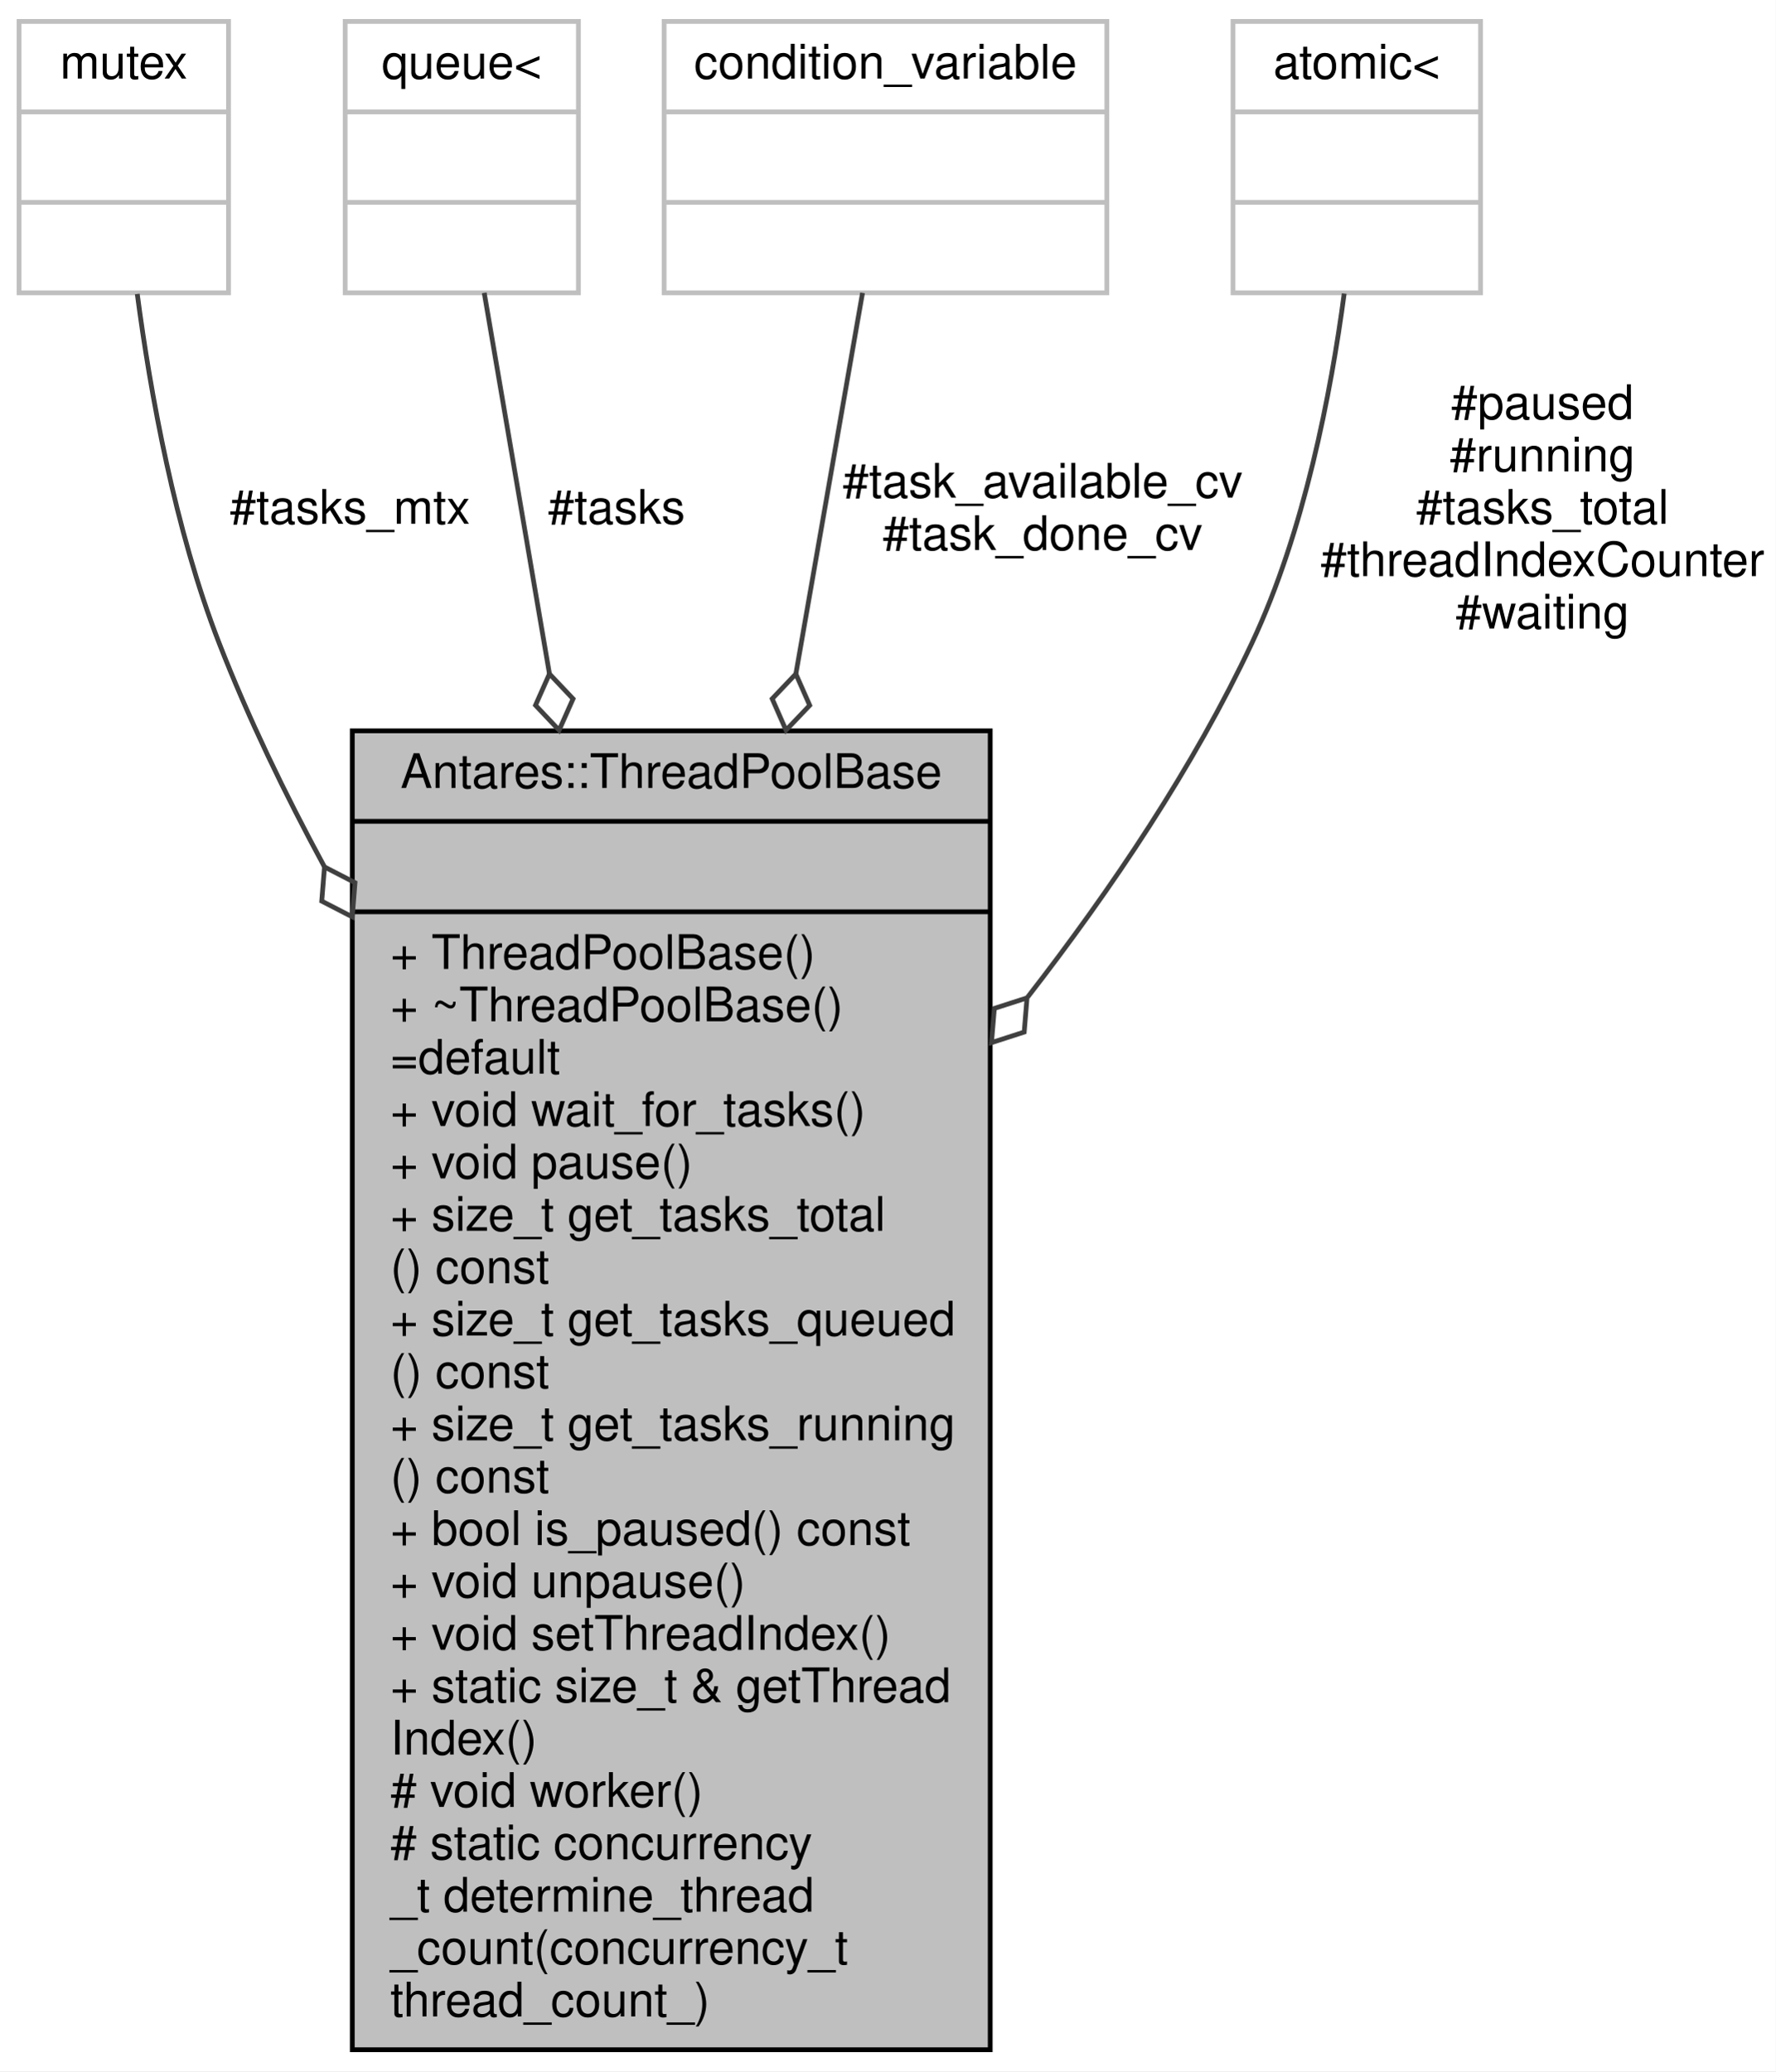
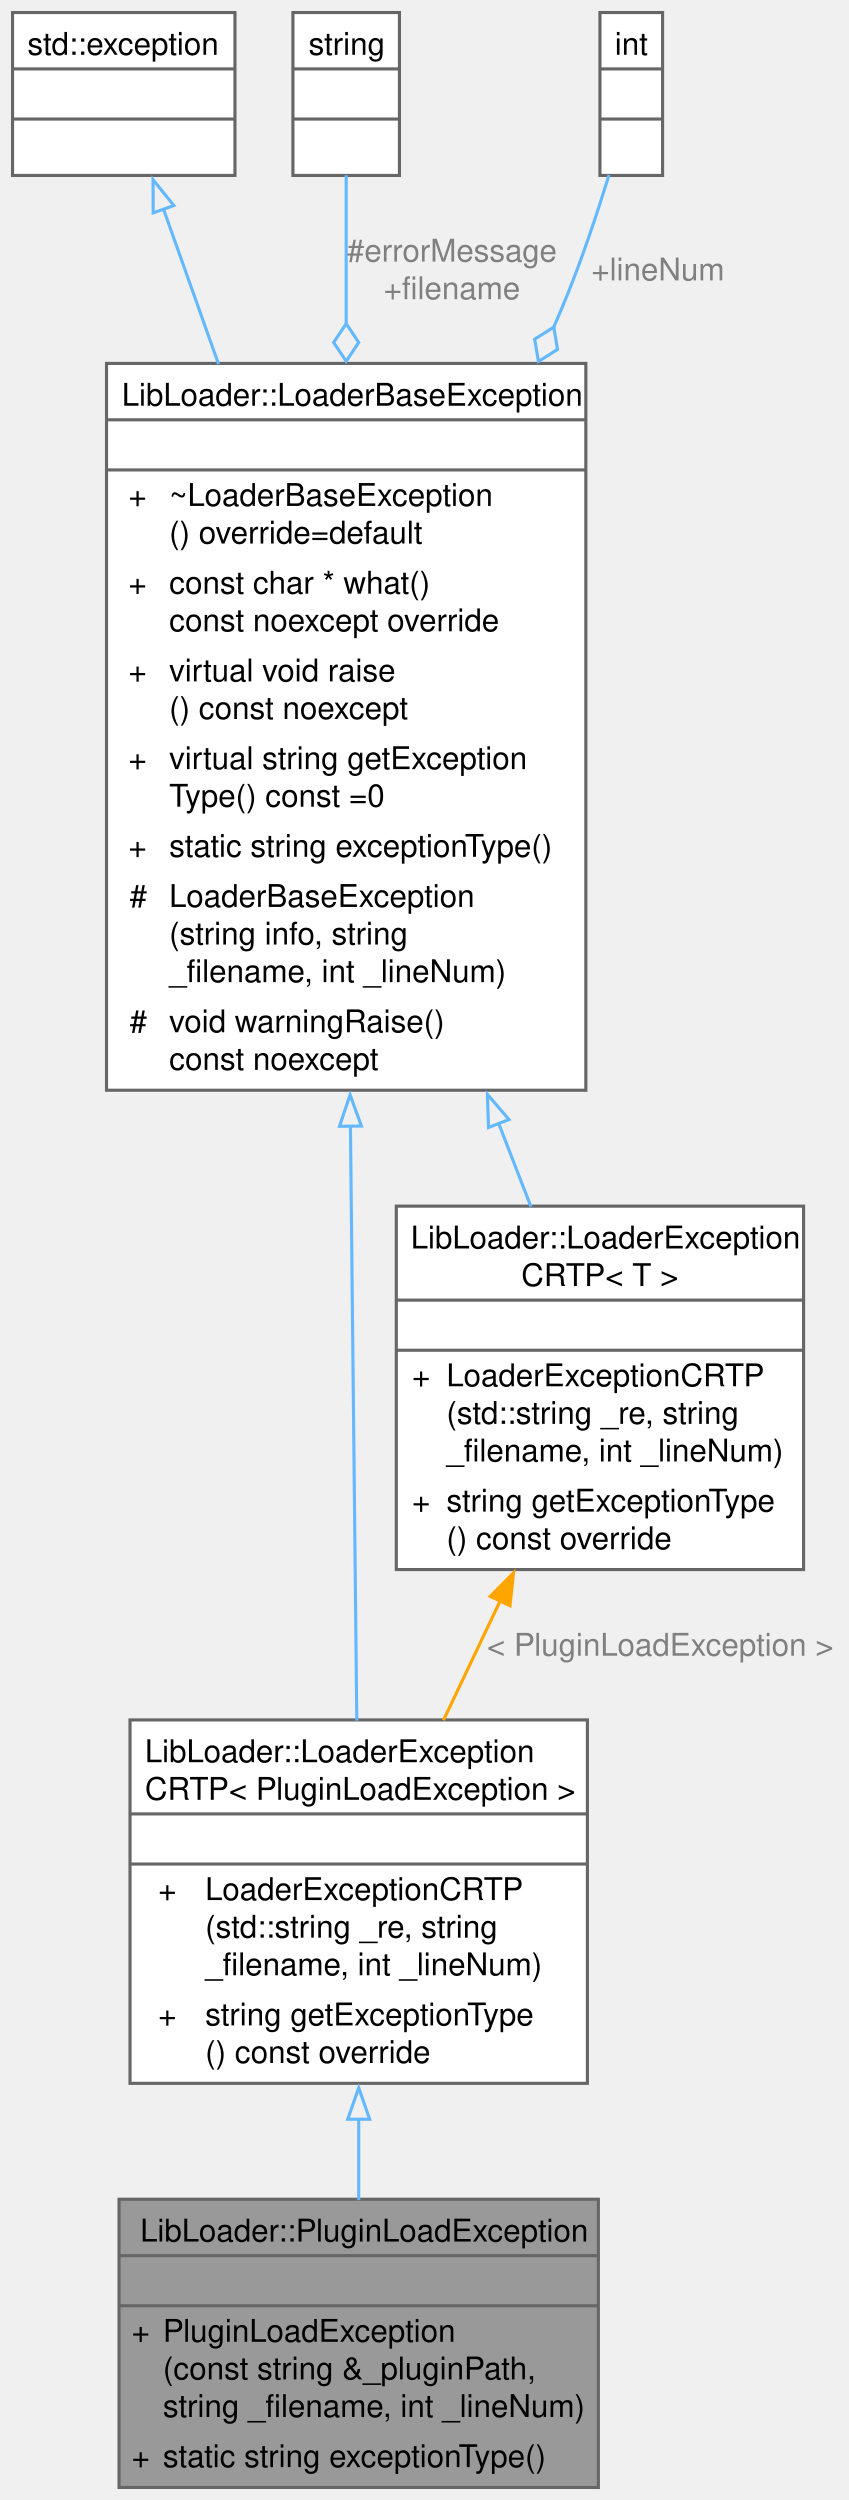
- <svg xmlns="http://www.w3.org/2000/svg" xmlns:xlink="http://www.w3.org/1999/xlink" width="373pt" height="435pt" viewBox="0.00 0.00 373.00 435.00">
-   <g id="graph0" class="graph" transform="scale(1 1) rotate(0) translate(4 431)">
-     <polygon fill="white" stroke="transparent" points="-4,4 -4,-431 369,-431 369,4 -4,4" />
-     <g id="node1" class="node">
-       <g id="a_node1">
+ <svg xmlns="http://www.w3.org/2000/svg" xmlns:xlink="http://www.w3.org/1999/xlink" width="271pt" height="798pt" viewBox="0.00 0.00 271.00 798.00">
+   <g id="graph0" class="graph" transform="scale(1 1) rotate(0) translate(4 794)">
+     <g id="Node000001" class="node">
+       <g id="a_Node000001">
        <a xlink:title=" ">
-           <polygon fill="#bfbfbf" stroke="black" points="70,-0.5 70,-277.5 204,-277.5 204,-0.5 70,-0.5" />
-           <text text-anchor="middle" x="137" y="-265.5" font-family="Helvetica,sans-Serif" font-size="10.00">Antares::ThreadPoolBase</text>
-           <polyline fill="none" stroke="black" points="70,-258.5 204,-258.5 " />
-           <text text-anchor="middle" x="137" y="-246.5" font-family="Helvetica,sans-Serif" font-size="10.00"> </text>
-           <polyline fill="none" stroke="black" points="70,-239.5 204,-239.5 " />
-           <text text-anchor="start" x="78" y="-227.5" font-family="Helvetica,sans-Serif" font-size="10.00">+ ThreadPoolBase()</text>
-           <text text-anchor="start" x="78" y="-216.5" font-family="Helvetica,sans-Serif" font-size="10.00">+ ~ThreadPoolBase()</text>
-           <text text-anchor="start" x="78" y="-205.5" font-family="Helvetica,sans-Serif" font-size="10.00">=default</text>
-           <text text-anchor="start" x="78" y="-194.5" font-family="Helvetica,sans-Serif" font-size="10.00">+ void wait_for_tasks()</text>
-           <text text-anchor="start" x="78" y="-183.5" font-family="Helvetica,sans-Serif" font-size="10.00">+ void pause()</text>
-           <text text-anchor="start" x="78" y="-172.5" font-family="Helvetica,sans-Serif" font-size="10.00">+ size_t get_tasks_total</text>
-           <text text-anchor="start" x="78" y="-161.5" font-family="Helvetica,sans-Serif" font-size="10.00">() const</text>
-           <text text-anchor="start" x="78" y="-150.5" font-family="Helvetica,sans-Serif" font-size="10.00">+ size_t get_tasks_queued</text>
-           <text text-anchor="start" x="78" y="-139.5" font-family="Helvetica,sans-Serif" font-size="10.00">() const</text>
-           <text text-anchor="start" x="78" y="-128.5" font-family="Helvetica,sans-Serif" font-size="10.00">+ size_t get_tasks_running</text>
-           <text text-anchor="start" x="78" y="-117.5" font-family="Helvetica,sans-Serif" font-size="10.00">() const</text>
-           <text text-anchor="start" x="78" y="-106.5" font-family="Helvetica,sans-Serif" font-size="10.00">+ bool is_paused() const</text>
-           <text text-anchor="start" x="78" y="-95.5" font-family="Helvetica,sans-Serif" font-size="10.00">+ void unpause()</text>
-           <text text-anchor="start" x="78" y="-84.5" font-family="Helvetica,sans-Serif" font-size="10.00">+ void setThreadIndex()</text>
-           <text text-anchor="start" x="78" y="-73.5" font-family="Helvetica,sans-Serif" font-size="10.00">+ static size_t &amp; getThread</text>
-           <text text-anchor="start" x="78" y="-62.5" font-family="Helvetica,sans-Serif" font-size="10.00">Index()</text>
-           <text text-anchor="start" x="78" y="-51.5" font-family="Helvetica,sans-Serif" font-size="10.00"># void worker()</text>
-           <text text-anchor="start" x="78" y="-40.5" font-family="Helvetica,sans-Serif" font-size="10.00"># static concurrency</text>
-           <text text-anchor="start" x="78" y="-29.5" font-family="Helvetica,sans-Serif" font-size="10.00">_t determine_thread</text>
-           <text text-anchor="start" x="78" y="-18.5" font-family="Helvetica,sans-Serif" font-size="10.00">_count(concurrency_t</text>
-           <text text-anchor="start" x="78" y="-7.5" font-family="Helvetica,sans-Serif" font-size="10.00"> thread_count_)</text>
+           <polygon fill="#999999" stroke="none" points="187,-92 34,-92 34,0 187,0 187,-92" />
+           <text text-anchor="start" x="40.75" y="-78.5" font-family="Helvetica,sans-Serif" font-size="10.00">LibLoader::PluginLoadException</text>
+           <text text-anchor="start" x="109" y="-62.5" font-family="Helvetica,sans-Serif" font-size="10.00"> </text>
+           <text text-anchor="start" x="38" y="-46.5" font-family="Helvetica,sans-Serif" font-size="10.00">+</text>
+           <text text-anchor="start" x="48" y="-46.5" font-family="Helvetica,sans-Serif" font-size="10.00">PluginLoadException</text>
+           <text text-anchor="start" x="48" y="-34.5" font-family="Helvetica,sans-Serif" font-size="10.00">(const string &amp;_pluginPath,</text>
+           <text text-anchor="start" x="48" y="-22.5" font-family="Helvetica,sans-Serif" font-size="10.00"> string _filename, int _lineNum)</text>
+           <text text-anchor="start" x="38" y="-6.5" font-family="Helvetica,sans-Serif" font-size="10.00">+</text>
+           <text text-anchor="start" x="48" y="-6.5" font-family="Helvetica,sans-Serif" font-size="10.00">static string exceptionType()</text>
+           <polygon fill="#666666" stroke="#666666" points="34,-74 34,-74 187,-74 187,-74 34,-74" />
+           <polygon fill="#666666" stroke="#666666" points="34,-58 34,-58 187,-58 187,-58 34,-58" />
+           <polygon fill="none" stroke="#666666" points="34,0 34,-92 187,-92 187,0 34,0" />
        </a>
      </g>
    </g>
-     <g id="node2" class="node">
-       <g id="a_node2">
-         <a xlink:title=" ">
-           <polygon fill="white" stroke="#bfbfbf" points="0,-369.5 0,-426.5 44,-426.5 44,-369.5 0,-369.5" />
-           <text text-anchor="middle" x="22" y="-414.5" font-family="Helvetica,sans-Serif" font-size="10.00">mutex</text>
-           <polyline fill="none" stroke="#bfbfbf" points="0,-407.5 44,-407.5 " />
-           <text text-anchor="middle" x="22" y="-395.5" font-family="Helvetica,sans-Serif" font-size="10.00"> </text>
-           <polyline fill="none" stroke="#bfbfbf" points="0,-388.5 44,-388.5 " />
-           <text text-anchor="middle" x="22" y="-376.5" font-family="Helvetica,sans-Serif" font-size="10.00"> </text>
+     <g id="Node000002" class="node">
+       <g id="a_Node000002">
+         <a xlink:href="a00848.html" target="_top" xlink:title=" ">
+           <polygon fill="white" stroke="none" points="183.5,-245 37.5,-245 37.5,-129 183.5,-129 183.5,-245" />
+           <text text-anchor="start" x="42.25" y="-231.5" font-family="Helvetica,sans-Serif" font-size="10.00">LibLoader::LoaderException</text>
+           <text text-anchor="start" x="42.25" y="-219.5" font-family="Helvetica,sans-Serif" font-size="10.00">CRTP&lt; PluginLoadException &gt;</text>
+           <text text-anchor="start" x="109" y="-203.5" font-family="Helvetica,sans-Serif" font-size="10.00"> </text>
+           <text text-anchor="start" x="46.5" y="-187.5" font-family="Helvetica,sans-Serif" font-size="10.00">+</text>
+           <text text-anchor="start" x="61.5" y="-187.5" font-family="Helvetica,sans-Serif" font-size="10.00">LoaderExceptionCRTP</text>
+           <text text-anchor="start" x="61.5" y="-175.5" font-family="Helvetica,sans-Serif" font-size="10.00">(std::string _re, string</text>
+           <text text-anchor="start" x="61.5" y="-163.5" font-family="Helvetica,sans-Serif" font-size="10.00"> _filename, int _lineNum)</text>
+           <text text-anchor="start" x="46.5" y="-147.5" font-family="Helvetica,sans-Serif" font-size="10.00">+</text>
+           <text text-anchor="start" x="61.5" y="-147.5" font-family="Helvetica,sans-Serif" font-size="10.00">string getExceptionType</text>
+           <text text-anchor="start" x="61.5" y="-135.5" font-family="Helvetica,sans-Serif" font-size="10.00">() const override</text>
+           <polygon fill="#666666" stroke="#666666" points="37.5,-215 37.5,-215 183.5,-215 183.5,-215 37.5,-215" />
+           <polygon fill="#666666" stroke="#666666" points="37.5,-199 37.5,-199 183.5,-199 183.5,-199 37.5,-199" />
+           <polygon fill="none" stroke="#666666" points="37.5,-129 37.5,-245 183.5,-245 183.5,-129 37.5,-129" />
        </a>
      </g>
    </g>
-     <g id="edge1" class="edge">
-       <path fill="none" stroke="#404040" d="M24.83,-369.26C27.57,-348.54 32.73,-319.82 42,-296 48.12,-280.27 55.8,-264.34 64.13,-248.98" />
-       <polygon fill="none" stroke="#404040" points="64.16,-248.92 63.58,-241.74 69.99,-238.44 70.57,-245.62 64.16,-248.92" />
-       <text text-anchor="middle" x="69.5" y="-321" font-family="Helvetica,sans-Serif" font-size="10.00"> #tasks_mtx</text>
-     </g>
-     <g id="node3" class="node">
-       <g id="a_node3">
+     <g id="edge1_Node000001_Node000002" class="edge">
+       <g id="a_edge1_Node000001_Node000002">
        <a xlink:title=" ">
-           <polygon fill="white" stroke="#bfbfbf" points="68.5,-369.5 68.5,-426.5 117.5,-426.5 117.5,-369.5 68.5,-369.5" />
-           <text text-anchor="middle" x="93" y="-414.5" font-family="Helvetica,sans-Serif" font-size="10.00">queue&lt;</text>
-           <polyline fill="none" stroke="#bfbfbf" points="68.5,-407.5 117.5,-407.5 " />
-           <text text-anchor="middle" x="93" y="-395.5" font-family="Helvetica,sans-Serif" font-size="10.00"> </text>
-           <polyline fill="none" stroke="#bfbfbf" points="68.5,-388.5 117.5,-388.5 " />
-           <text text-anchor="middle" x="93" y="-376.5" font-family="Helvetica,sans-Serif" font-size="10.00"> </text>
+           <path fill="none" stroke="#63b8ff" d="M110.5,-117.58C110.5,-108.8 110.5,-99.99 110.5,-91.73" />
+           <polygon fill="none" stroke="#63b8ff" points="107,-117.55 110.5,-127.55 114,-117.55 107,-117.55" />
        </a>
      </g>
    </g>
-     <g id="edge2" class="edge">
-       <path fill="none" stroke="#404040" d="M97.71,-369.5C101.16,-349.35 106.14,-320.24 111.41,-289.49" />
-       <polygon fill="none" stroke="#404040" points="111.41,-289.47 108.48,-282.88 113.44,-277.64 116.37,-284.23 111.41,-289.47" />
-       <text text-anchor="middle" x="125.5" y="-321" font-family="Helvetica,sans-Serif" font-size="10.00"> #tasks</text>
-     </g>
-     <g id="node4" class="node">
-       <g id="a_node4">
-         <a xlink:title=" ">
-           <polygon fill="white" stroke="#bfbfbf" points="135.5,-369.5 135.5,-426.5 228.5,-426.5 228.5,-369.5 135.5,-369.5" />
-           <text text-anchor="middle" x="182" y="-414.5" font-family="Helvetica,sans-Serif" font-size="10.00">condition_variable</text>
-           <polyline fill="none" stroke="#bfbfbf" points="135.5,-407.5 228.5,-407.5 " />
-           <text text-anchor="middle" x="182" y="-395.5" font-family="Helvetica,sans-Serif" font-size="10.00"> </text>
-           <polyline fill="none" stroke="#bfbfbf" points="135.5,-388.5 228.5,-388.5 " />
-           <text text-anchor="middle" x="182" y="-376.5" font-family="Helvetica,sans-Serif" font-size="10.00"> </text>
+     <g id="Node000003" class="node">
+       <g id="a_Node000003">
+         <a xlink:href="a00844.html" target="_top" xlink:title=" ">
+           <polygon fill="white" stroke="none" points="183,-678 30,-678 30,-446 183,-446 183,-678" />
+           <text text-anchor="start" x="34.88" y="-664.5" font-family="Helvetica,sans-Serif" font-size="10.00">LibLoader::LoaderBaseException</text>
+           <text text-anchor="start" x="105" y="-648.5" font-family="Helvetica,sans-Serif" font-size="10.00"> </text>
+           <text text-anchor="start" x="37" y="-632.5" font-family="Helvetica,sans-Serif" font-size="10.00">+</text>
+           <text text-anchor="start" x="50" y="-632.5" font-family="Helvetica,sans-Serif" font-size="10.00">~LoaderBaseException</text>
+           <text text-anchor="start" x="50" y="-620.5" font-family="Helvetica,sans-Serif" font-size="10.00">() override=default</text>
+           <text text-anchor="start" x="37" y="-604.5" font-family="Helvetica,sans-Serif" font-size="10.00">+</text>
+           <text text-anchor="start" x="50" y="-604.5" font-family="Helvetica,sans-Serif" font-size="10.00">const char * what()</text>
+           <text text-anchor="start" x="50" y="-592.5" font-family="Helvetica,sans-Serif" font-size="10.00"> const noexcept override</text>
+           <text text-anchor="start" x="37" y="-576.5" font-family="Helvetica,sans-Serif" font-size="10.00">+</text>
+           <text text-anchor="start" x="50" y="-576.5" font-family="Helvetica,sans-Serif" font-size="10.00">virtual void raise</text>
+           <text text-anchor="start" x="50" y="-564.5" font-family="Helvetica,sans-Serif" font-size="10.00">() const noexcept</text>
+           <text text-anchor="start" x="37" y="-548.5" font-family="Helvetica,sans-Serif" font-size="10.00">+</text>
+           <text text-anchor="start" x="50" y="-548.5" font-family="Helvetica,sans-Serif" font-size="10.00">virtual string getException</text>
+           <text text-anchor="start" x="50" y="-536.5" font-family="Helvetica,sans-Serif" font-size="10.00">Type() const =0</text>
+           <text text-anchor="start" x="37" y="-520.5" font-family="Helvetica,sans-Serif" font-size="10.00">+</text>
+           <text text-anchor="start" x="50" y="-520.5" font-family="Helvetica,sans-Serif" font-size="10.00">static string exceptionType()</text>
+           <text text-anchor="start" x="37.38" y="-504.5" font-family="Helvetica,sans-Serif" font-size="10.00">#</text>
+           <text text-anchor="start" x="50" y="-504.5" font-family="Helvetica,sans-Serif" font-size="10.00">LoaderBaseException</text>
+           <text text-anchor="start" x="50" y="-492.5" font-family="Helvetica,sans-Serif" font-size="10.00">(string info, string</text>
+           <text text-anchor="start" x="50" y="-480.5" font-family="Helvetica,sans-Serif" font-size="10.00"> _filename, int _lineNum)</text>
+           <text text-anchor="start" x="37.38" y="-464.5" font-family="Helvetica,sans-Serif" font-size="10.00">#</text>
+           <text text-anchor="start" x="50" y="-464.5" font-family="Helvetica,sans-Serif" font-size="10.00">void warningRaise()</text>
+           <text text-anchor="start" x="50" y="-452.5" font-family="Helvetica,sans-Serif" font-size="10.00"> const noexcept</text>
+           <polygon fill="#666666" stroke="#666666" points="30,-660 30,-660 183,-660 183,-660 30,-660" />
+           <polygon fill="#666666" stroke="#666666" points="30,-644 30,-644 183,-644 183,-644 30,-644" />
+           <polygon fill="none" stroke="#666666" points="30,-446 30,-678 183,-678 183,-446 30,-446" />
        </a>
      </g>
    </g>
-     <g id="edge3" class="edge">
-       <path fill="none" stroke="#404040" d="M177.18,-369.5C173.66,-349.35 168.56,-320.24 163.18,-289.49" />
-       <polygon fill="none" stroke="#404040" points="163.17,-289.46 158.2,-284.24 161.1,-277.64 166.08,-282.86 163.17,-289.46" />
-       <text text-anchor="middle" x="215" y="-326.5" font-family="Helvetica,sans-Serif" font-size="10.00"> #task_available_cv</text>
-       <text text-anchor="middle" x="215" y="-315.5" font-family="Helvetica,sans-Serif" font-size="10.00">#task_done_cv</text>
-     </g>
-     <g id="node5" class="node">
-       <g id="a_node5">
+     <g id="edge2_Node000002_Node000003" class="edge">
+       <g id="a_edge2_Node000002_Node000003">
        <a xlink:title=" ">
-           <polygon fill="white" stroke="#bfbfbf" points="255,-369.5 255,-426.5 307,-426.5 307,-369.5 255,-369.5" />
-           <text text-anchor="middle" x="281" y="-414.5" font-family="Helvetica,sans-Serif" font-size="10.00">atomic&lt;</text>
-           <polyline fill="none" stroke="#bfbfbf" points="255,-407.5 307,-407.5 " />
-           <text text-anchor="middle" x="281" y="-395.5" font-family="Helvetica,sans-Serif" font-size="10.00"> </text>
-           <polyline fill="none" stroke="#bfbfbf" points="255,-388.5 307,-388.5 " />
-           <text text-anchor="middle" x="281" y="-376.5" font-family="Helvetica,sans-Serif" font-size="10.00"> </text>
+           <path fill="none" stroke="#63b8ff" d="M107.86,-434.56C108.55,-370.15 109.35,-295.03 109.89,-244.79" />
+           <polygon fill="none" stroke="#63b8ff" points="104.36,-434.49 107.75,-444.53 111.36,-434.57 104.36,-434.49" />
        </a>
      </g>
    </g>
-     <g id="edge4" class="edge">
-       <path fill="none" stroke="#404040" d="M278.36,-369.35C275.57,-348.42 269.99,-319.39 259,-296 246.79,-269.99 229.55,-244.35 211.87,-221.59" />
-       <polygon fill="none" stroke="#404040" points="211.73,-221.42 204.87,-219.21 204.27,-212.02 211.14,-214.24 211.73,-221.42" />
-       <text text-anchor="middle" x="320" y="-343" font-family="Helvetica,sans-Serif" font-size="10.00"> #paused</text>
-       <text text-anchor="middle" x="320" y="-332" font-family="Helvetica,sans-Serif" font-size="10.00">#running</text>
-       <text text-anchor="middle" x="320" y="-321" font-family="Helvetica,sans-Serif" font-size="10.00">#tasks_total</text>
-       <text text-anchor="middle" x="320" y="-310" font-family="Helvetica,sans-Serif" font-size="10.00">#threadIndexCounter</text>
-       <text text-anchor="middle" x="320" y="-299" font-family="Helvetica,sans-Serif" font-size="10.00">#waiting</text>
+     <g id="Node000007" class="node">
+       <g id="a_Node000007">
+         <a xlink:href="a00848.html" target="_top" xlink:title="总异常CRTP抽象类，不要直接抛出该类，不知道抛出什么的时候请抛出 LoaderException。 该类是用于继承的基类，需要新的异常类型时，继承该类并以子类作为模板参数。 子类需要实现的方法：">
+           <polygon fill="white" stroke="none" points="252.5,-409 122.5,-409 122.5,-293 252.5,-293 252.5,-409" />
+           <text text-anchor="start" x="127.12" y="-395.5" font-family="Helvetica,sans-Serif" font-size="10.00">LibLoader::LoaderException</text>
+           <text text-anchor="start" x="162.38" y="-383.5" font-family="Helvetica,sans-Serif" font-size="10.00">CRTP&lt; T &gt;</text>
+           <text text-anchor="start" x="186" y="-367.5" font-family="Helvetica,sans-Serif" font-size="10.00"> </text>
+           <text text-anchor="start" x="127.5" y="-351.5" font-family="Helvetica,sans-Serif" font-size="10.00">+</text>
+           <text text-anchor="start" x="138.5" y="-351.5" font-family="Helvetica,sans-Serif" font-size="10.00">LoaderExceptionCRTP</text>
+           <text text-anchor="start" x="138.5" y="-339.5" font-family="Helvetica,sans-Serif" font-size="10.00">(std::string _re, string</text>
+           <text text-anchor="start" x="138.5" y="-327.5" font-family="Helvetica,sans-Serif" font-size="10.00"> _filename, int _lineNum)</text>
+           <text text-anchor="start" x="127.5" y="-311.5" font-family="Helvetica,sans-Serif" font-size="10.00">+</text>
+           <text text-anchor="start" x="138.5" y="-311.5" font-family="Helvetica,sans-Serif" font-size="10.00">string getExceptionType</text>
+           <text text-anchor="start" x="138.5" y="-299.5" font-family="Helvetica,sans-Serif" font-size="10.00">() const override</text>
+           <polygon fill="#666666" stroke="#666666" points="122.5,-379 122.5,-379 252.5,-379 252.5,-379 122.5,-379" />
+           <polygon fill="#666666" stroke="#666666" points="122.5,-363 122.5,-363 252.5,-363 252.5,-363 122.5,-363" />
+           <polygon fill="none" stroke="#666666" points="122.5,-293 122.5,-409 252.5,-409 252.5,-293 122.5,-293" />
+         </a>
+       </g>
+     </g>
+     <g id="edge7_Node000007_Node000003" class="edge">
+       <g id="a_edge7_Node000007_Node000003">
+         <a xlink:title=" ">
+           <path fill="none" stroke="#63b8ff" d="M155.1,-435.59C158.69,-426.34 162.18,-417.33 165.47,-408.84" />
+           <polygon fill="none" stroke="#63b8ff" points="151.93,-434.11 151.58,-444.69 158.45,-436.64 151.93,-434.11" />
+         </a>
+       </g>
+     </g>
+     <g id="Node000004" class="node">
+       <g id="a_Node000004">
+         <a xlink:title=" ">
+           <polygon fill="white" stroke="none" points="71,-790 0,-790 0,-738 71,-738 71,-790" />
+           <text text-anchor="start" x="4.75" y="-776.5" font-family="Helvetica,sans-Serif" font-size="10.00">std::exception</text>
+           <text text-anchor="start" x="34" y="-760.5" font-family="Helvetica,sans-Serif" font-size="10.00"> </text>
+           <text text-anchor="start" x="34" y="-744.5" font-family="Helvetica,sans-Serif" font-size="10.00"> </text>
+           <polygon fill="#666666" stroke="#666666" points="0,-772 0,-772 71,-772 71,-772 0,-772" />
+           <polygon fill="#666666" stroke="#666666" points="0,-756 0,-756 71,-756 71,-756 0,-756" />
+           <polygon fill="none" stroke="#666666" points="0,-738 0,-790 71,-790 71,-738 0,-738" />
+         </a>
+       </g>
+     </g>
+     <g id="edge3_Node000003_Node000004" class="edge">
+       <g id="a_edge3_Node000003_Node000004">
+         <a xlink:title=" ">
+           <path fill="none" stroke="#63b8ff" d="M48.16,-727.33C53.23,-713.06 59.37,-695.75 65.75,-677.79" />
+           <polygon fill="none" stroke="#63b8ff" points="44.9,-726.05 44.85,-736.65 51.5,-728.4 44.9,-726.05" />
+         </a>
+       </g>
+     </g>
+     <g id="Node000005" class="node">
+       <g id="a_Node000005">
+         <a xlink:title=" ">
+           <polygon fill="white" stroke="none" points="123.5,-790 89.5,-790 89.5,-738 123.5,-738 123.5,-790" />
+           <text text-anchor="start" x="94.5" y="-776.5" font-family="Helvetica,sans-Serif" font-size="10.00">string</text>
+           <text text-anchor="start" x="105" y="-760.5" font-family="Helvetica,sans-Serif" font-size="10.00"> </text>
+           <text text-anchor="start" x="105" y="-744.5" font-family="Helvetica,sans-Serif" font-size="10.00"> </text>
+           <polygon fill="#666666" stroke="#666666" points="89.5,-772 89.5,-772 123.5,-772 123.5,-772 89.5,-772" />
+           <polygon fill="#666666" stroke="#666666" points="89.5,-756 89.5,-756 123.5,-756 123.5,-756 89.5,-756" />
+           <polygon fill="none" stroke="#666666" points="89.5,-738 89.5,-790 123.5,-790 123.5,-738 89.5,-738" />
+         </a>
+       </g>
+     </g>
+     <g id="edge4_Node000003_Node000005" class="edge">
+       <g id="a_edge4_Node000003_Node000005">
+         <a xlink:title=" ">
+           <path fill="none" stroke="#63b8ff" d="M106.5,-738.07C106.5,-725.29 106.5,-708.65 106.5,-690.71" />
+           <polygon fill="none" stroke="#63b8ff" points="106.5,-690.69 102.5,-684.69 106.5,-678.69 110.5,-684.69 106.5,-690.69" />
+         </a>
+       </g>
+       <text text-anchor="middle" x="140.25" y="-710.5" font-family="Helvetica,sans-Serif" font-size="10.00" fill="grey"> #errorMessage</text>
+       <text text-anchor="middle" x="140.25" y="-698.5" font-family="Helvetica,sans-Serif" font-size="10.00" fill="grey">+filename</text>
+     </g>
+     <g id="Node000006" class="node">
+       <g id="a_Node000006">
+         <a xlink:title=" ">
+           <polygon fill="white" stroke="none" points="207.5,-790 187.5,-790 187.5,-738 207.5,-738 207.5,-790" />
+           <text text-anchor="start" x="192.25" y="-776.5" font-family="Helvetica,sans-Serif" font-size="10.00">int</text>
+           <text text-anchor="start" x="196" y="-760.5" font-family="Helvetica,sans-Serif" font-size="10.00"> </text>
+           <text text-anchor="start" x="196" y="-744.5" font-family="Helvetica,sans-Serif" font-size="10.00"> </text>
+           <polygon fill="#666666" stroke="#666666" points="187.5,-772 187.5,-772 207.5,-772 207.5,-772 187.5,-772" />
+           <polygon fill="#666666" stroke="#666666" points="187.5,-756 187.5,-756 207.5,-756 207.5,-756 187.5,-756" />
+           <polygon fill="none" stroke="#666666" points="187.5,-738 187.5,-790 207.5,-790 207.5,-738 187.5,-738" />
+         </a>
+       </g>
+     </g>
+     <g id="edge5_Node000003_Node000006" class="edge">
+       <g id="a_edge5_Node000003_Node000006">
+         <a xlink:title=" ">
+           <path fill="none" stroke="#63b8ff" d="M190.39,-738.15C186.47,-725.37 181.24,-709.66 175.5,-696 174.59,-693.85 173.67,-691.68 172.72,-689.5" />
+           <polygon fill="none" stroke="#63b8ff" points="172.76,-689.58 166.66,-685.73 167.87,-678.62 173.96,-682.47 172.76,-689.58" />
+         </a>
+       </g>
+       <text text-anchor="middle" x="206" y="-704.5" font-family="Helvetica,sans-Serif" font-size="10.00" fill="grey"> +lineNum</text>
+     </g>
+     <g id="edge6_Node000002_Node000007" class="edge">
+       <g id="a_edge6_Node000002_Node000007">
+         <a xlink:title=" ">
+           <path fill="none" stroke="orange" d="M155.78,-283.25C149.72,-270.52 143.44,-257.3 137.55,-244.9" />
+           <polygon fill="orange" stroke="orange" points="152.47,-284.44 159.92,-291.97 158.79,-281.44 152.47,-284.44" />
+         </a>
+       </g>
+       <text text-anchor="middle" x="206.75" y="-265.5" font-family="Helvetica,sans-Serif" font-size="10.00" fill="grey"> &lt; PluginLoadException &gt;</text>
    </g>
  </g>
</svg>
